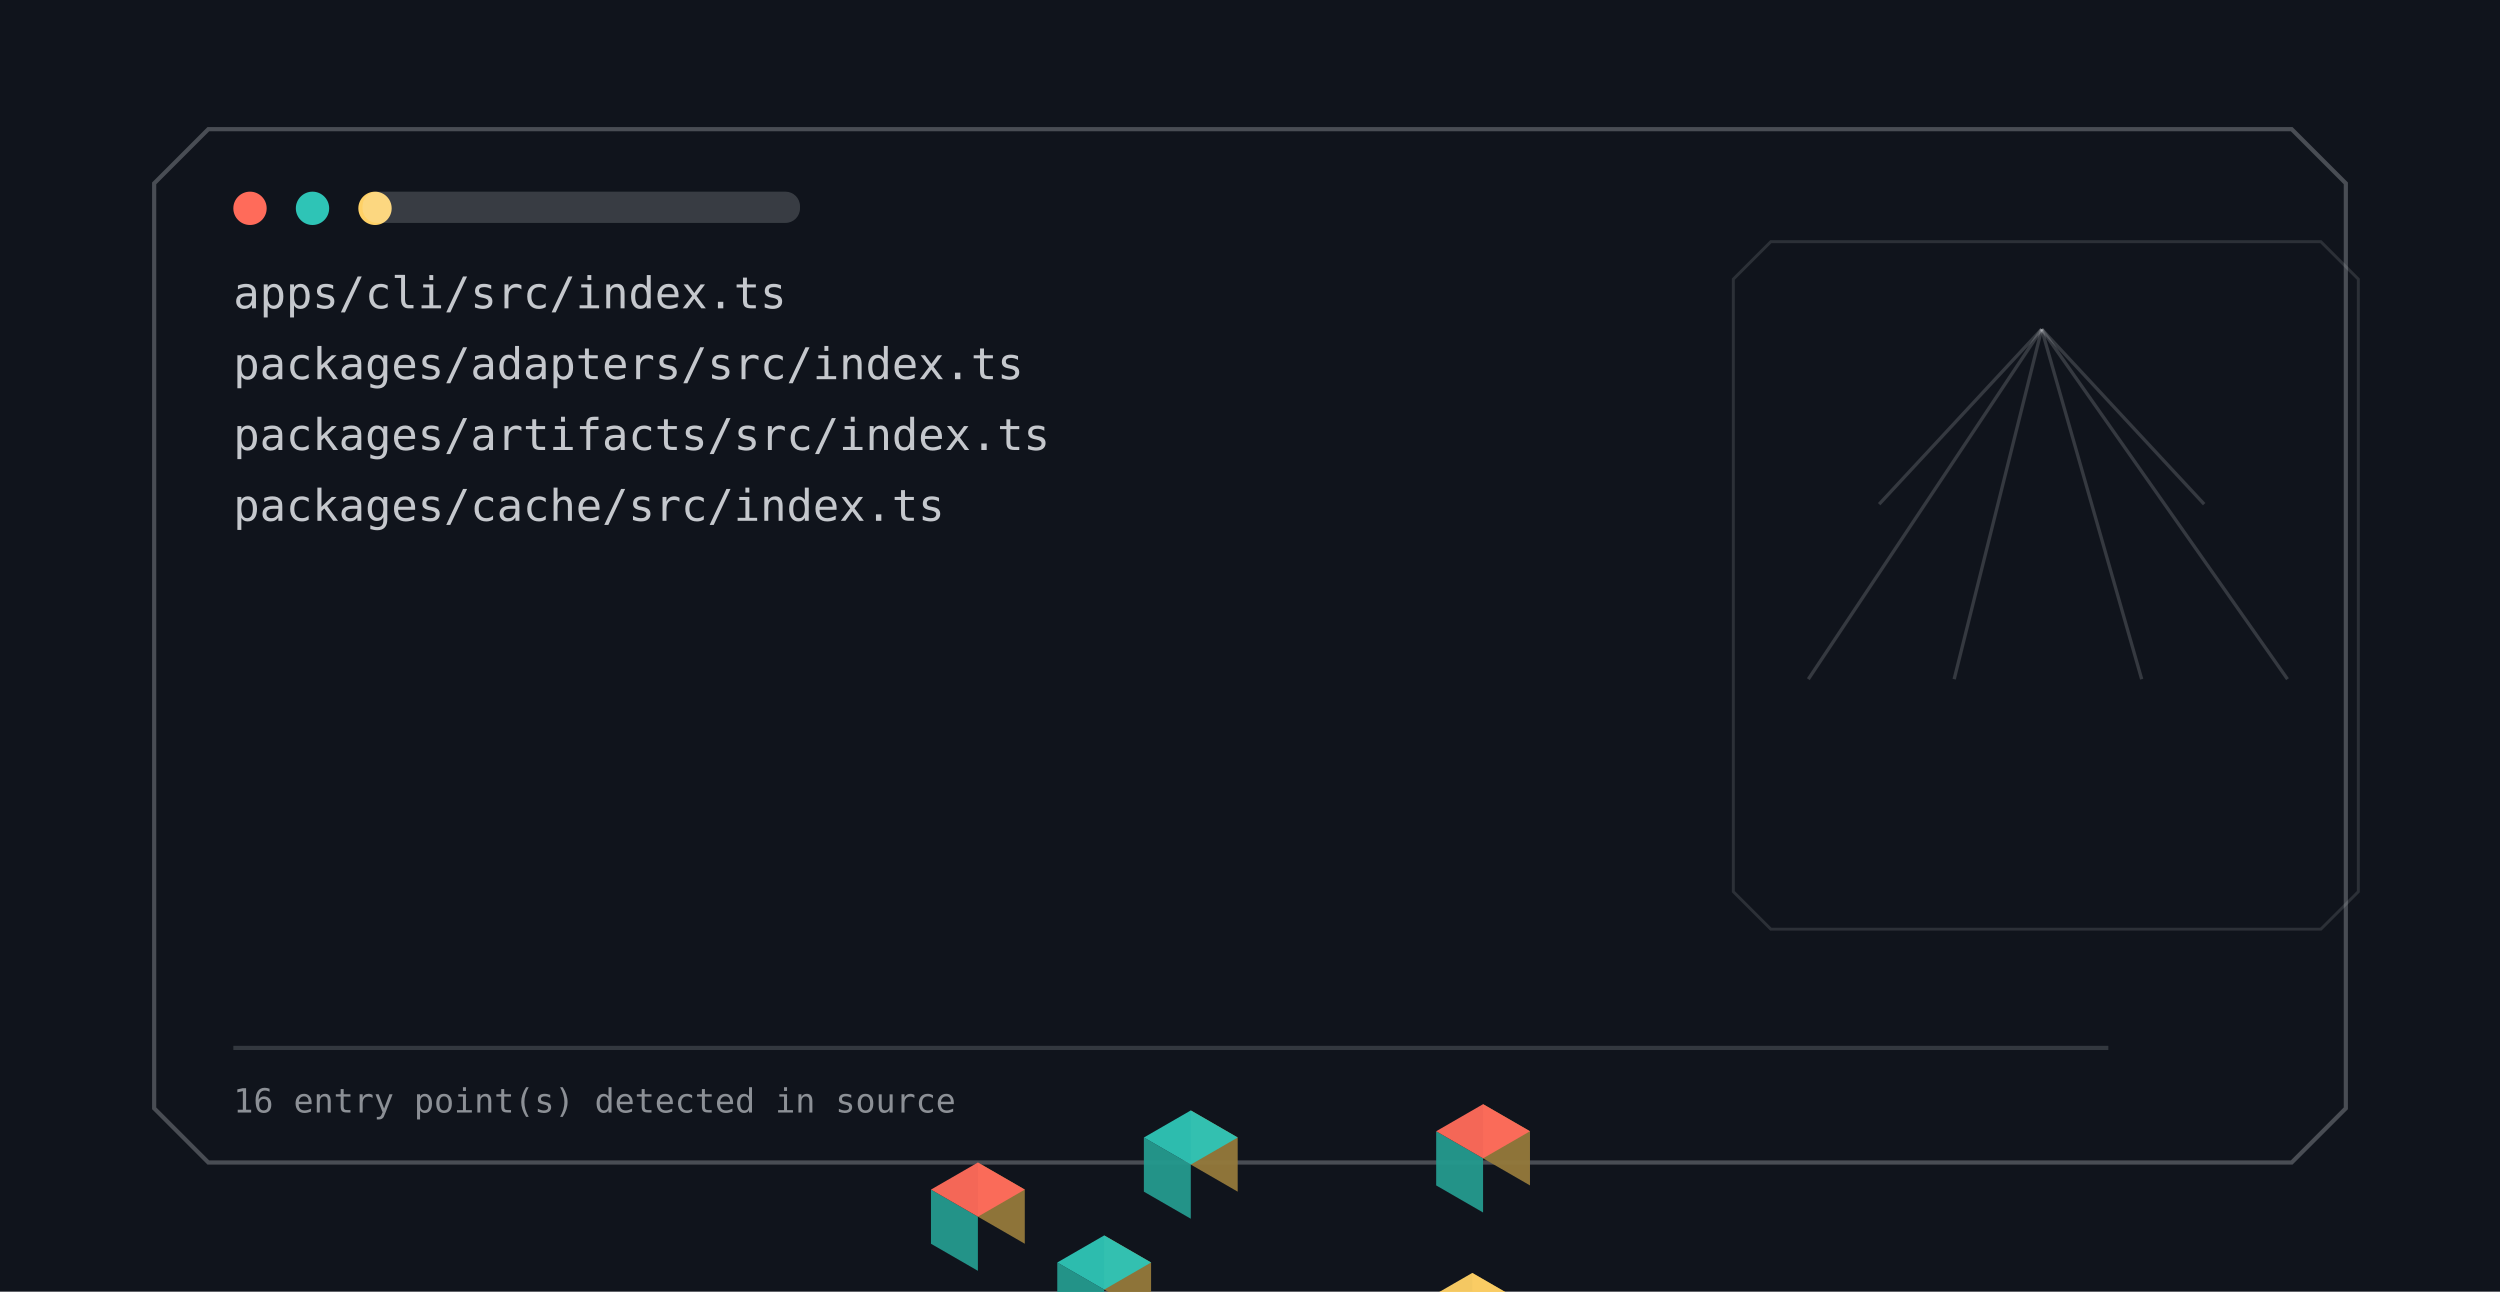
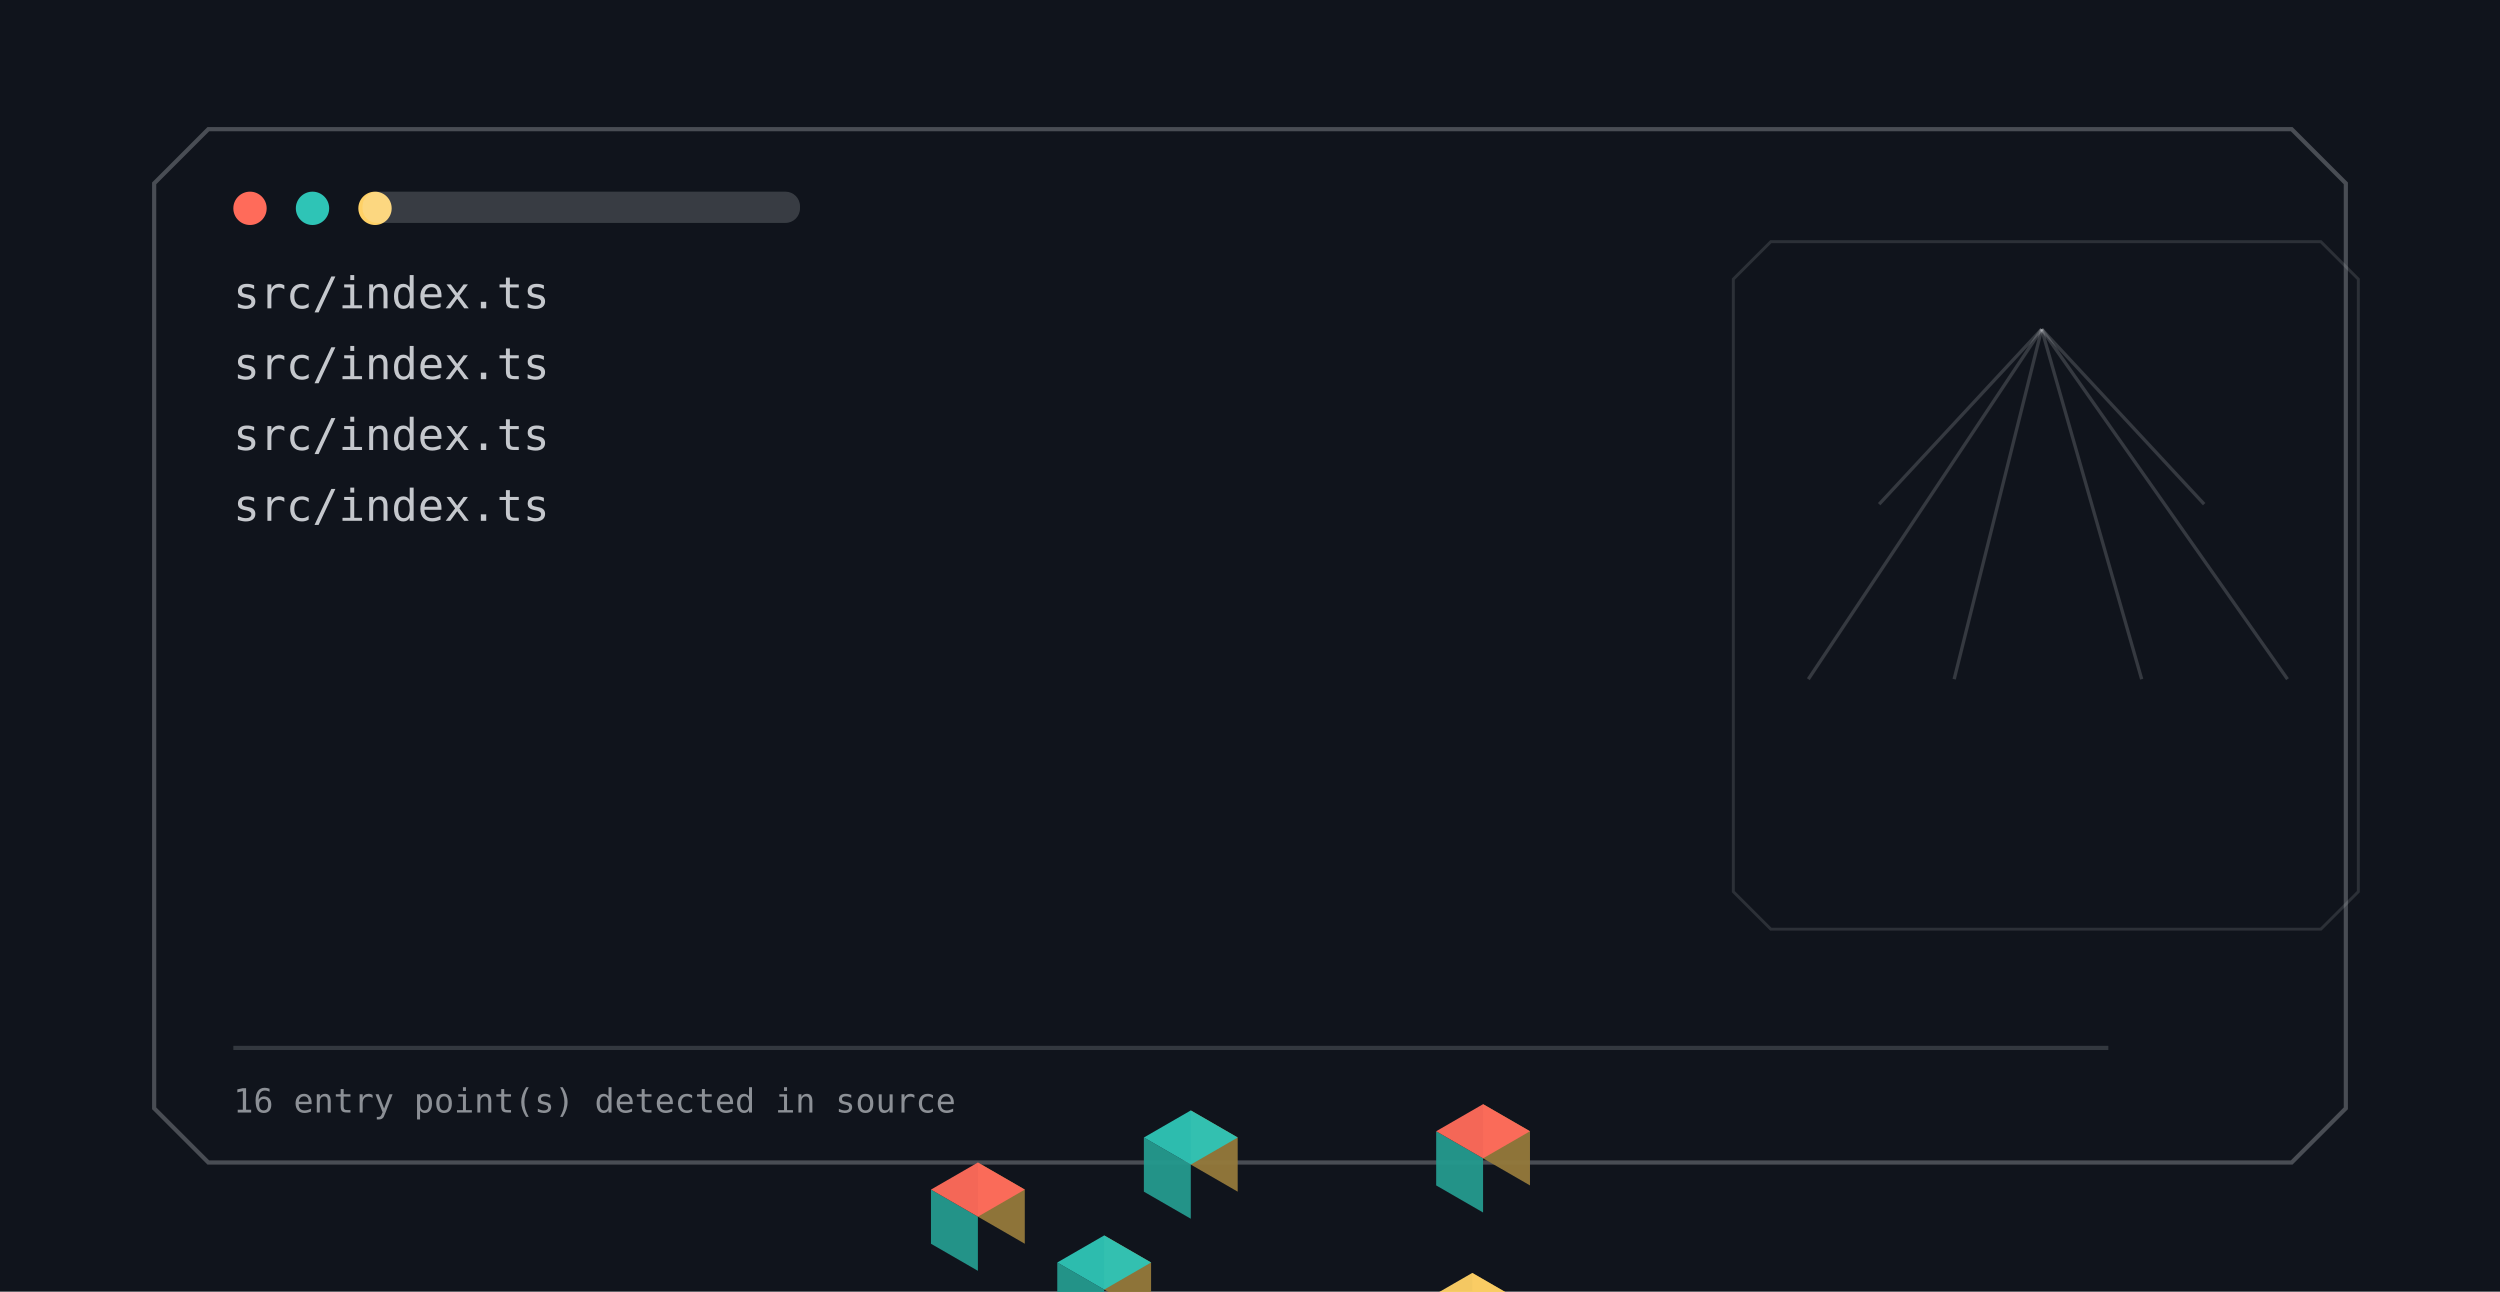
<svg xmlns="http://www.w3.org/2000/svg" viewBox="0 0 1200 620" width="1200" height="620" role="img" aria-label="grokmax command surface">
  <rect width="1200" height="620" fill="#10141c" />
  <defs>
    <linearGradient id="gt" x1="0" y1="0" x2="1" y2="1">
      <stop offset="0%" stop-color="#ff6b5a" />
      <stop offset="100%" stop-color="#2ec4b6" />
    </linearGradient>
  </defs>
  <path d="M100.00,62.00 H1100.00 L1126.00,88.00 V532.00 L1100.00,558.00 H100.00 L74.00,532.00 V88.00 Z" fill="none" stroke="rgba(242,245,249,0.300)" stroke-width="2.00" opacity="0.85" />
  <circle cx="120.00" cy="100.00" r="8.00" fill="#ff6b5a" opacity="1.00" />
  <circle cx="150.00" cy="100.00" r="8.00" fill="#2ec4b6" opacity="1.00" />
  <circle cx="180.00" cy="100.00" r="8.00" fill="#ffd166" opacity="1.00" />
  <rect x="174.00" y="92.00" width="210.00" height="15.00" rx="7.00" fill="rgba(242,245,249,0.180)" opacity="1.00" />
-   <text x="112" y="148" font-family="ui-monospace,SFMono-Regular,Menlo,monospace" font-size="21" fill="rgba(242,245,249,0.800)">apps/cli/src/index.ts</text>
-   <text x="112" y="182" font-family="ui-monospace,SFMono-Regular,Menlo,monospace" font-size="21" fill="rgba(242,245,249,0.800)">packages/adapters/src/index.ts</text>
-   <text x="112" y="216" font-family="ui-monospace,SFMono-Regular,Menlo,monospace" font-size="21" fill="rgba(242,245,249,0.800)">packages/artifacts/src/index.ts</text>
-   <text x="112" y="250" font-family="ui-monospace,SFMono-Regular,Menlo,monospace" font-size="21" fill="rgba(242,245,249,0.800)">packages/cache/src/index.ts</text>
+   <text x="112" y="148" font-family="ui-monospace,SFMono-Regular,Menlo,monospace" font-size="21" fill="rgba(242,245,249,0.800)">src/index.ts</text>
+   <text x="112" y="182" font-family="ui-monospace,SFMono-Regular,Menlo,monospace" font-size="21" fill="rgba(242,245,249,0.800)">src/index.ts</text>
+   <text x="112" y="216" font-family="ui-monospace,SFMono-Regular,Menlo,monospace" font-size="21" fill="rgba(242,245,249,0.800)">src/index.ts</text>
+   <text x="112" y="250" font-family="ui-monospace,SFMono-Regular,Menlo,monospace" font-size="21" fill="rgba(242,245,249,0.800)">src/index.ts</text>
  <path d="M850.00,116.00 H1114.00 L1132.00,134.00 V428.00 L1114.00,446.00 H850.00 L832.00,428.00 V134.00 Z" fill="none" stroke="rgba(242,245,249,0.180)" stroke-width="1.40" opacity="0.70" />
  <line x1="980.00" y1="158.00" x2="902.00" y2="242.00" stroke="rgba(242,245,249,0.300)" stroke-width="1.60" opacity="0.55" />
  <line x1="980.00" y1="158.00" x2="1058.00" y2="242.00" stroke="rgba(242,245,249,0.300)" stroke-width="1.60" opacity="0.55" />
  <line x1="980.00" y1="158.00" x2="868.00" y2="326.00" stroke="rgba(242,245,249,0.300)" stroke-width="1.60" opacity="0.55" />
  <line x1="980.00" y1="158.00" x2="938.00" y2="326.00" stroke="rgba(242,245,249,0.300)" stroke-width="1.60" opacity="0.55" />
  <line x1="980.00" y1="158.00" x2="1028.00" y2="326.00" stroke="rgba(242,245,249,0.300)" stroke-width="1.60" opacity="0.55" />
  <line x1="980.00" y1="158.00" x2="1098.00" y2="326.00" stroke="rgba(242,245,249,0.300)" stroke-width="1.60" opacity="0.55" />
  <polygon points="711.87,556.00 734.39,569.00 734.39,543.00 711.87,530.00" fill="#94793b" opacity="0.95" />
  <polygon points="689.36,569.00 711.87,582.00 711.87,556.00 689.36,543.00" fill="#24998e" opacity="0.95" />
  <polygon points="711.87,530.00 734.39,543.00 711.87,556.00 689.36,543.00" fill="#ff6b5a" opacity="0.95" />
  <polygon points="571.58,559.00 594.09,572.00 594.09,546.00 571.58,533.00" fill="#94793b" opacity="0.95" />
  <polygon points="549.06,572.00 571.58,585.00 571.58,559.00 549.06,546.00" fill="#24998e" opacity="0.95" />
  <polygon points="571.58,533.00 594.09,546.00 571.58,559.00 549.06,546.00" fill="#2ec4b6" opacity="0.95" />
  <polygon points="706.68,637.00 729.19,650.00 729.19,624.00 706.68,611.00" fill="#94793b" opacity="0.95" />
  <polygon points="684.16,650.00 706.68,663.00 706.68,637.00 684.16,624.00" fill="#24998e" opacity="0.95" />
  <polygon points="706.68,611.00 729.19,624.00 706.68,637.00 684.16,624.00" fill="#ffd166" opacity="0.95" />
  <polygon points="469.39,584.00 491.90,597.00 491.90,571.00 469.39,558.00" fill="#94793b" opacity="0.95" />
  <polygon points="446.87,597.00 469.39,610.00 469.39,584.00 446.87,571.00" fill="#24998e" opacity="0.95" />
  <polygon points="469.39,558.00 491.90,571.00 469.39,584.00 446.87,571.00" fill="#ff6b5a" opacity="0.95" />
  <polygon points="530.01,619.00 552.52,632.00 552.52,606.00 530.01,593.00" fill="#94793b" opacity="0.95" />
  <polygon points="507.49,632.00 530.01,645.00 530.01,619.00 507.49,606.00" fill="#24998e" opacity="0.95" />
  <polygon points="530.01,593.00 552.52,606.00 530.01,619.00 507.49,606.00" fill="#2ec4b6" opacity="0.95" />
  <polygon points="607.95,664.00 630.47,677.00 630.47,651.00 607.95,638.00" fill="#94793b" opacity="0.95" />
  <polygon points="585.43,677.00 607.95,690.00 607.95,664.00 585.43,651.00" fill="#24998e" opacity="0.95" />
  <polygon points="607.95,638.00 630.47,651.00 607.95,664.00 585.43,651.00" fill="#ffd166" opacity="0.95" />
  <polygon points="668.57,699.00 691.09,712.00 691.09,686.00 668.57,673.00" fill="#94793b" opacity="0.95" />
  <polygon points="646.05,712.00 668.57,725.00 668.57,699.00 646.05,686.00" fill="#24998e" opacity="0.95" />
  <polygon points="668.57,673.00 691.09,686.00 668.57,699.00 646.05,686.00" fill="#ff6b5a" opacity="0.95" />
  <rect x="112.00" y="502.00" width="900.00" height="2.00" rx="0.00" fill="rgba(242,245,249,0.160)" opacity="1.00" />
  <text x="112" y="534" font-family="ui-monospace,Menlo,monospace" font-size="16" fill="rgba(242,245,249,0.550)">16 entry point(s) detected in source</text>
</svg>
